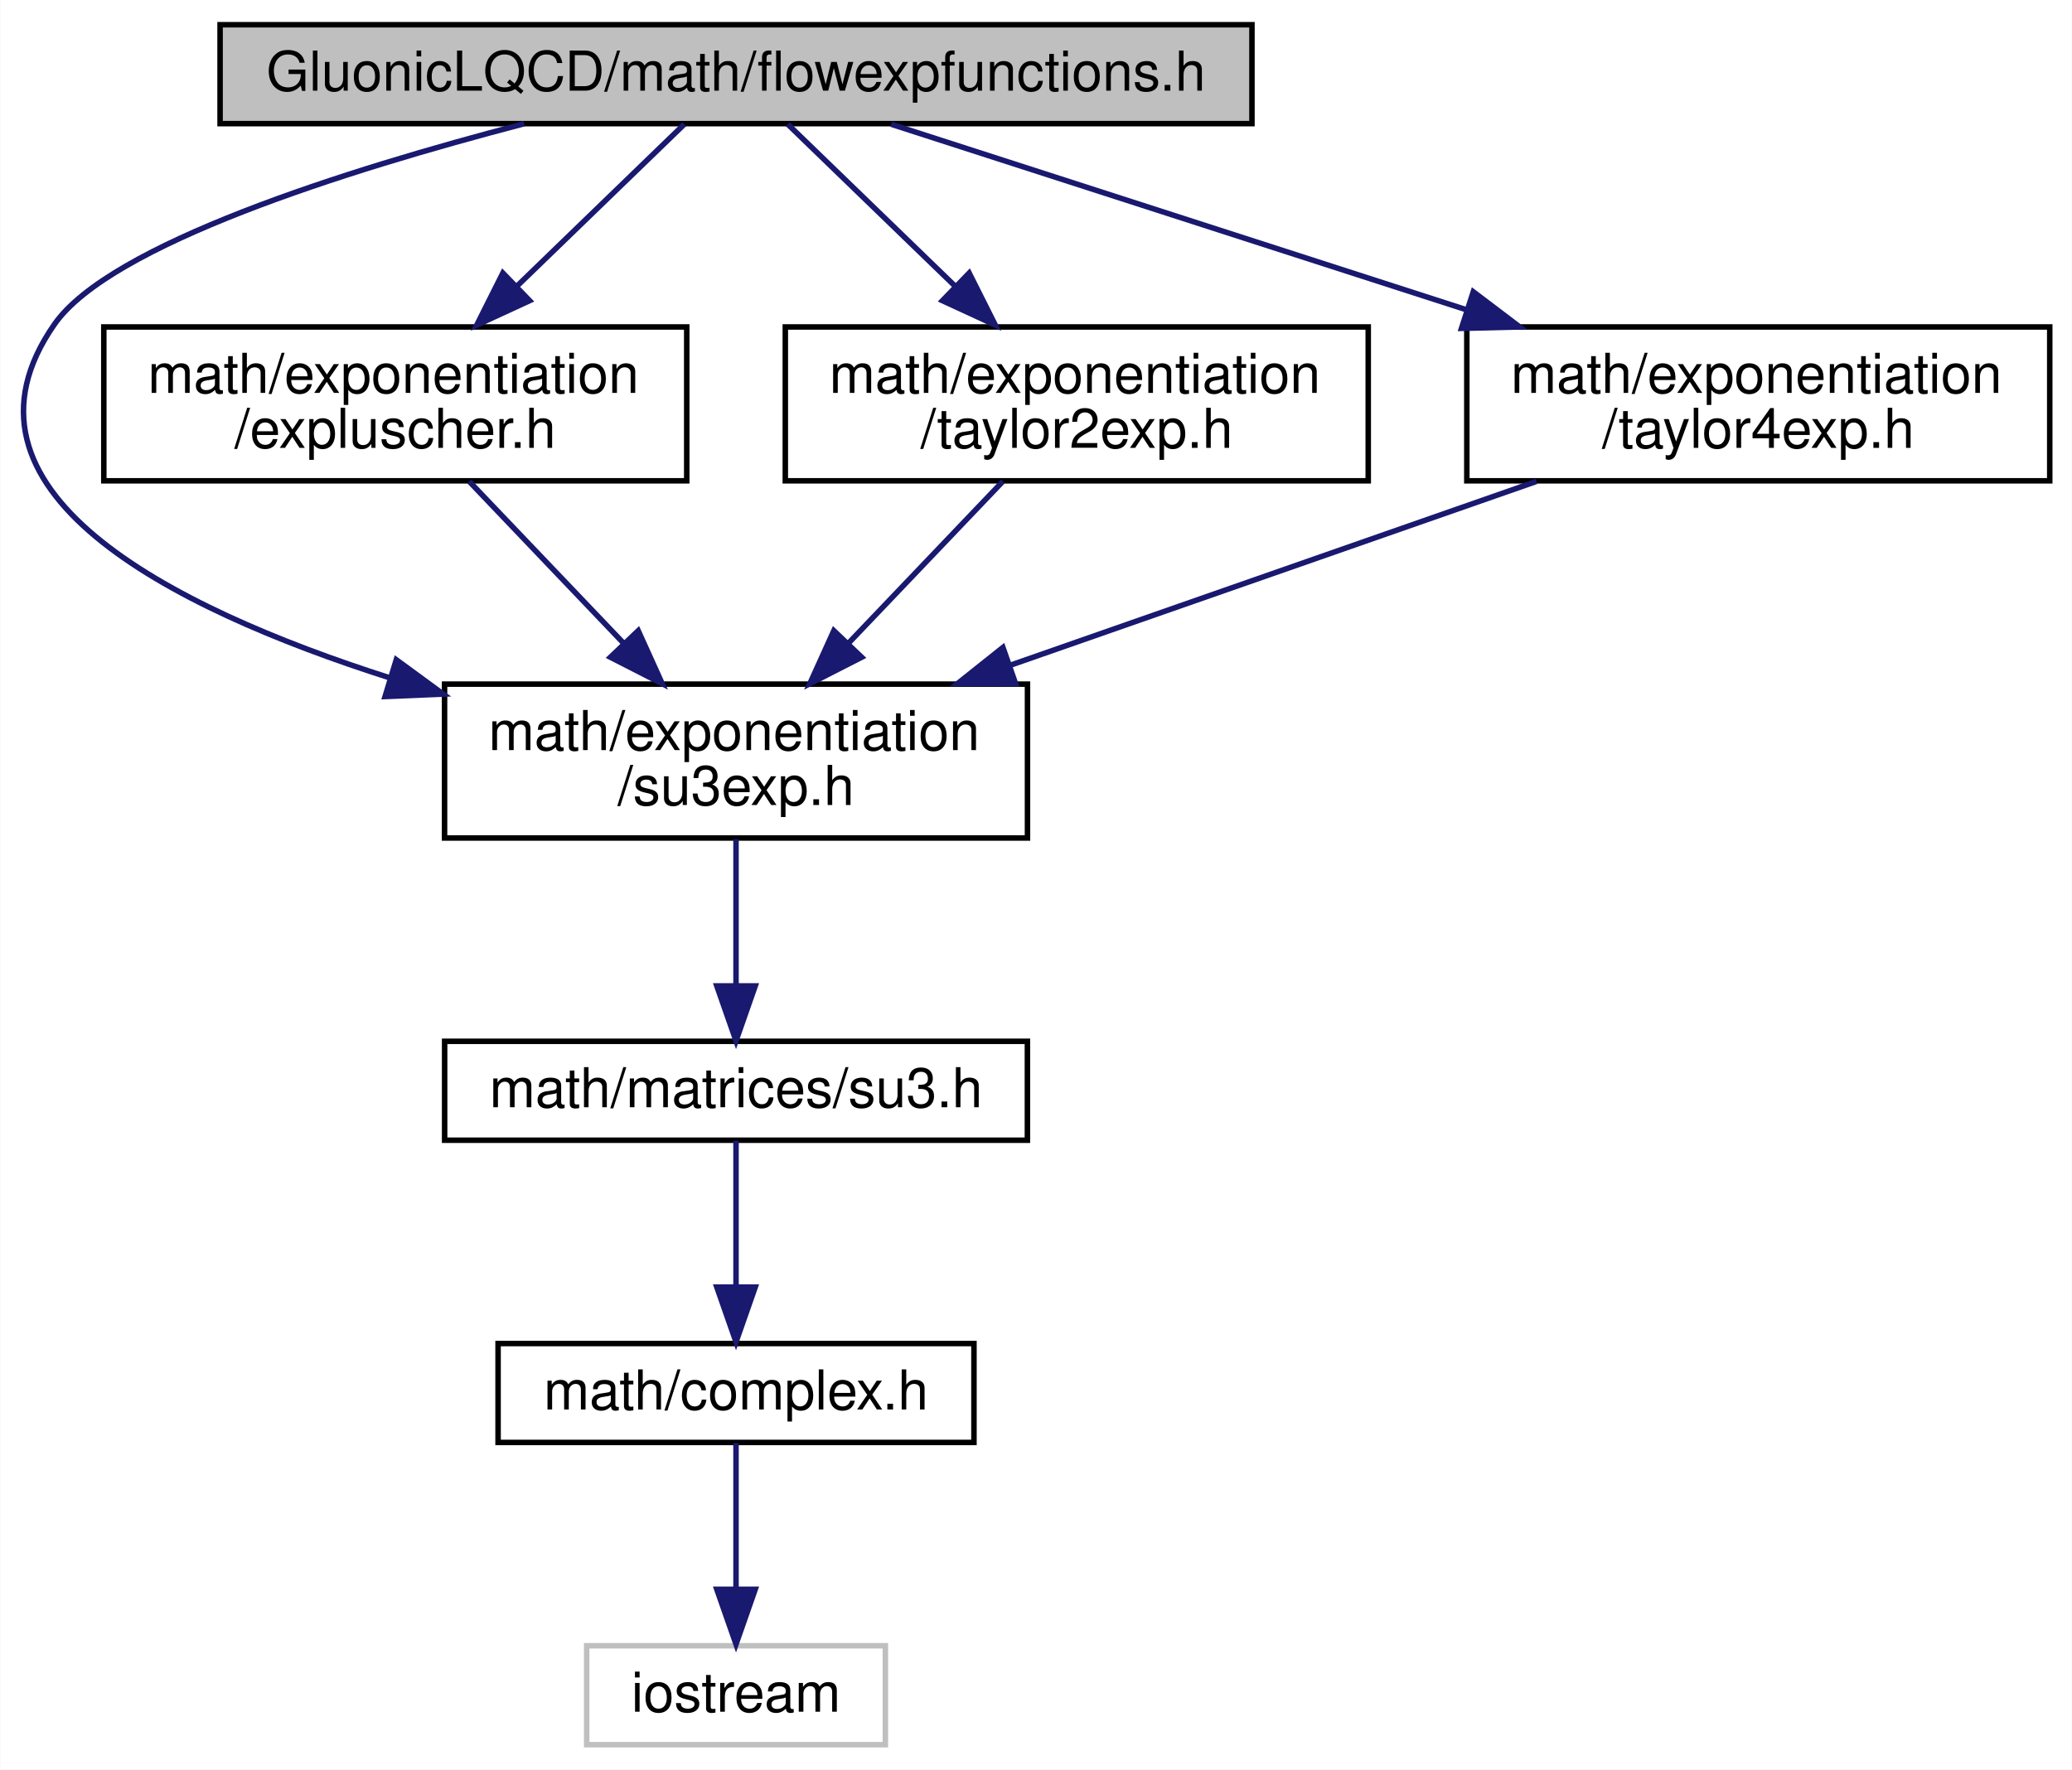
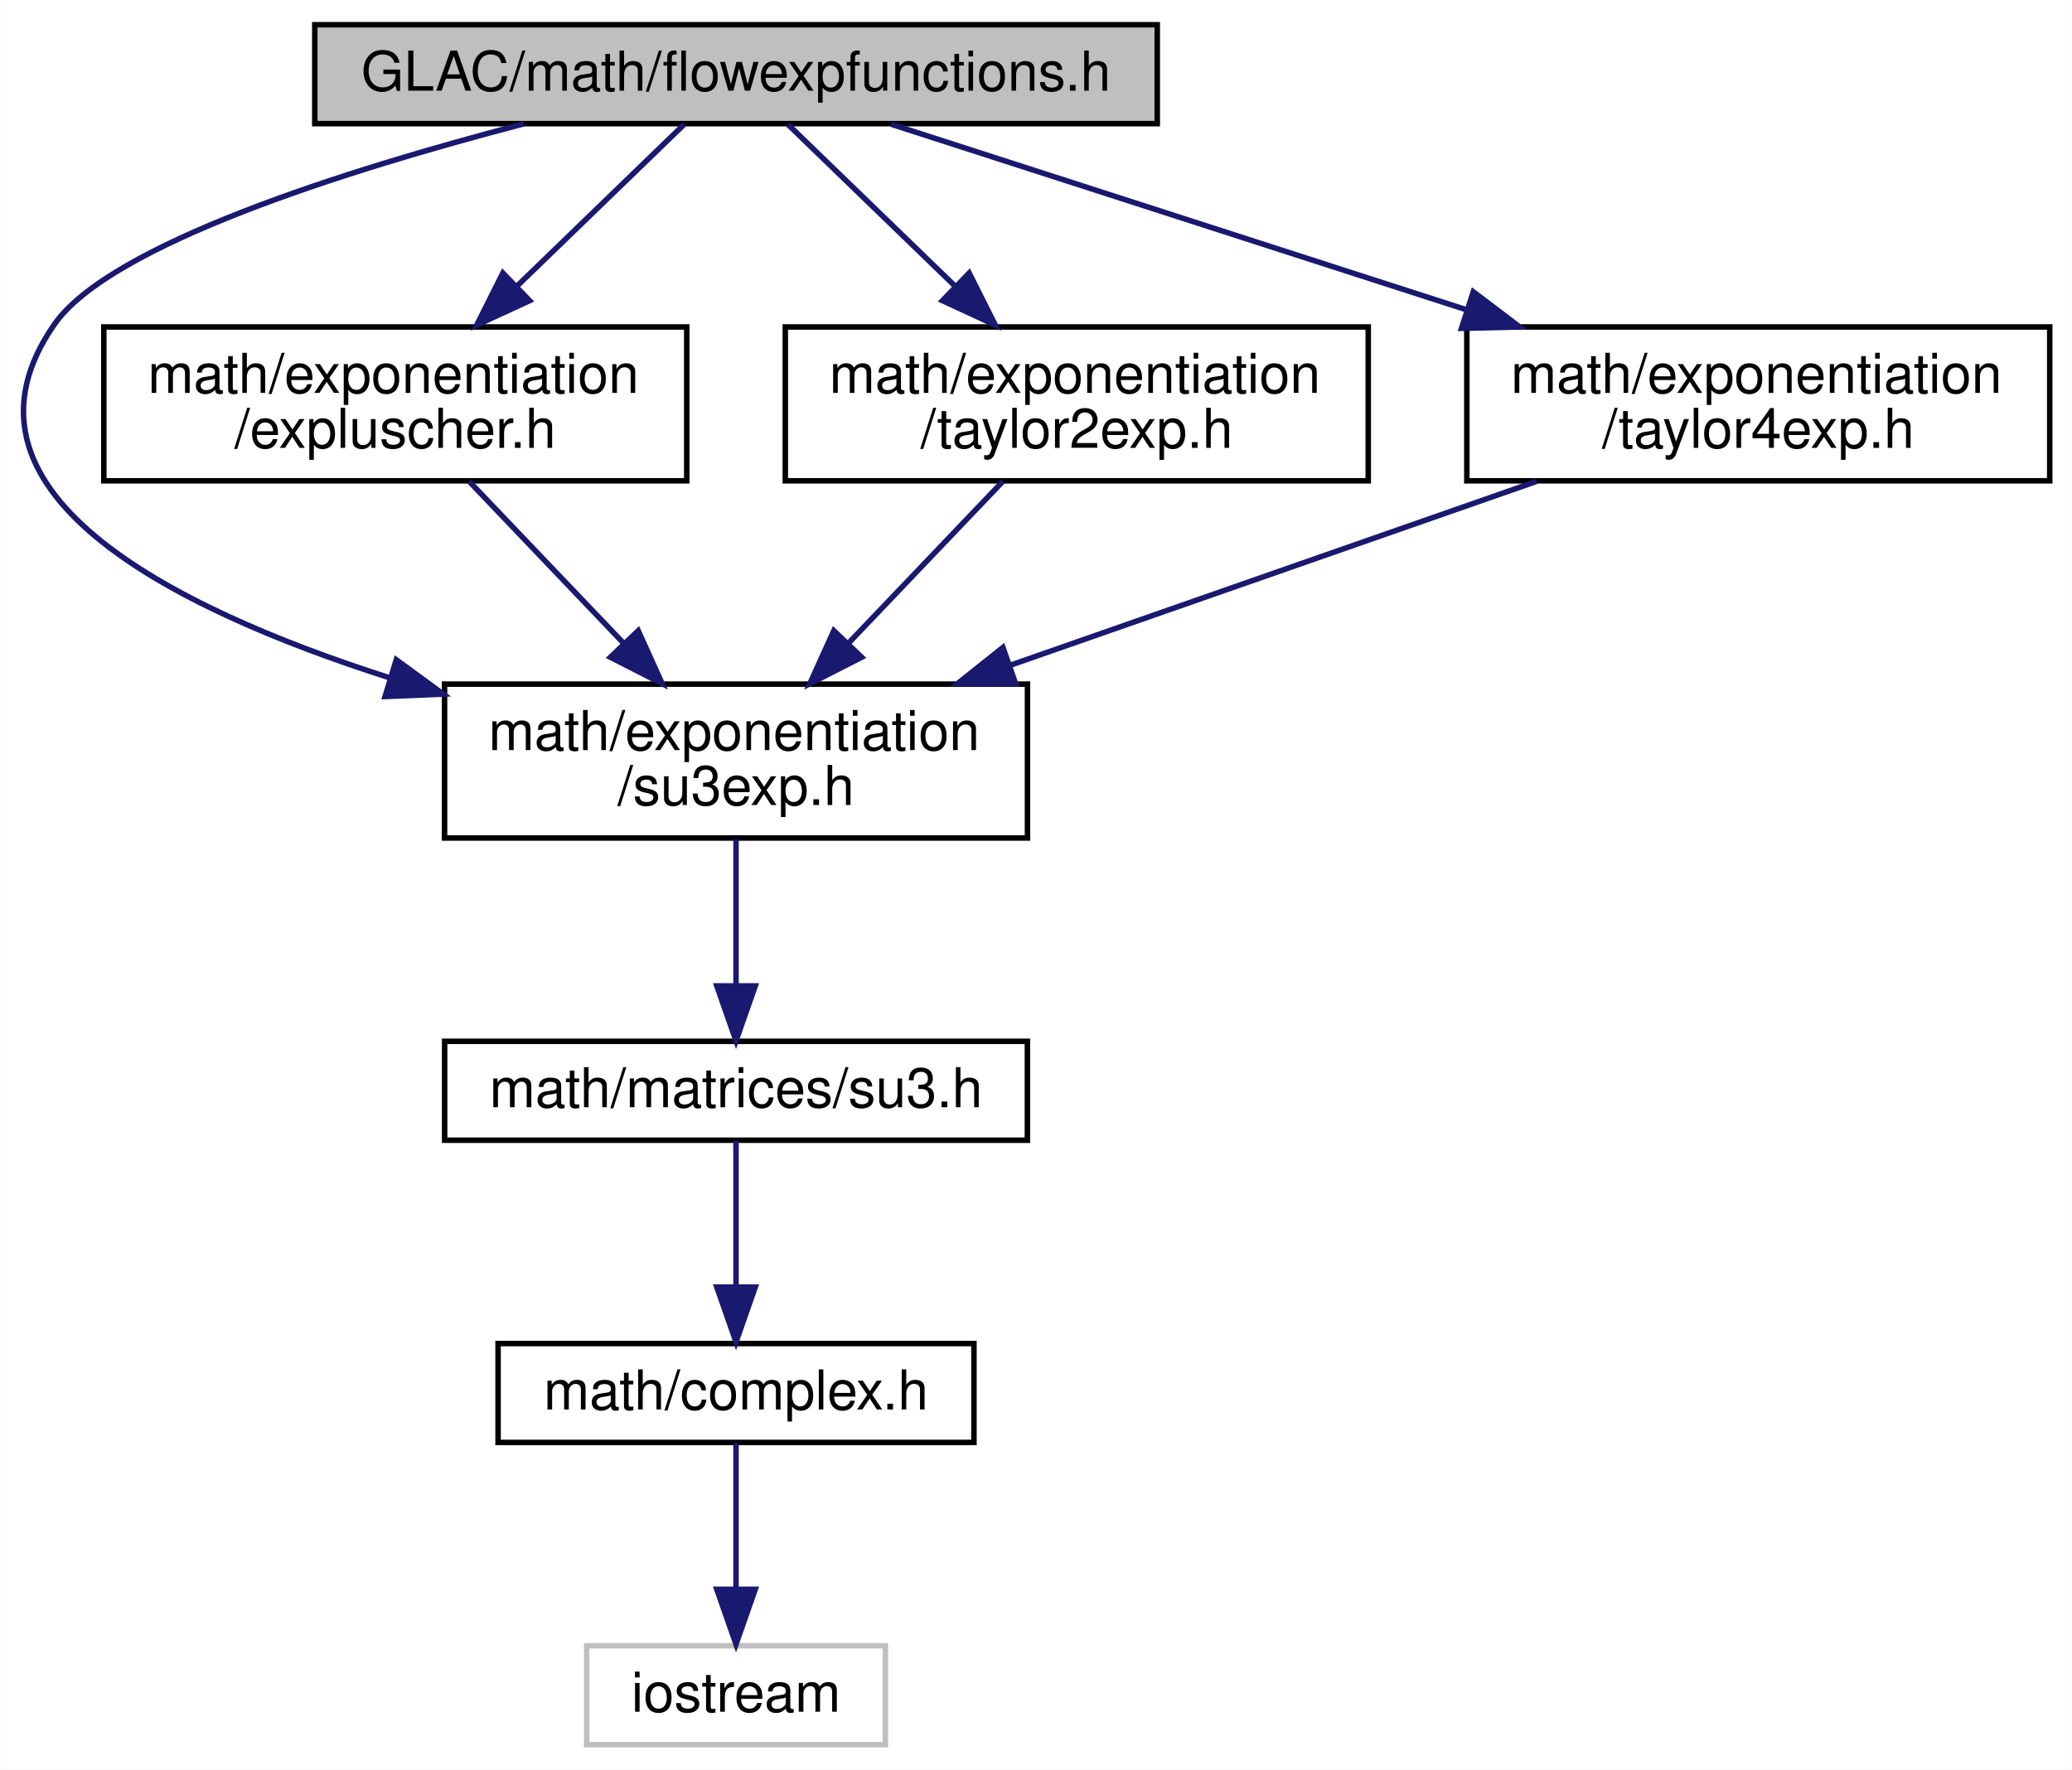
<svg xmlns="http://www.w3.org/2000/svg" xmlns:xlink="http://www.w3.org/1999/xlink" width="377pt" height="322pt" viewBox="0.00 0.00 376.90 322.00">
  <g id="graph0" class="graph" transform="scale(1 1) rotate(0) translate(4 318)">
    <polygon fill="#ffffff" stroke="transparent" points="-4,4 -4,-318 372.9,-318 372.9,4 -4,4" />
    <g id="node1" class="node">
      <g id="a_node1">
        <a xlink:title=" ">
-           <polygon fill="#bfbfbf" stroke="#000000" points="35.994,-295.5 35.994,-313.5 223.742,-313.5 223.742,-295.5 35.994,-295.5" />
-           <text text-anchor="middle" x="129.868" y="-301.5" font-family="Helvetica,sans-Serif" font-size="10.00" fill="#000000">GluonicLQCD/math/flowexpfunctions.h</text>
+           <polygon fill="#bfbfbf" stroke="#000000" points="53.223,-295.5 53.223,-313.5 206.513,-313.5 206.513,-295.5 53.223,-295.5" />
+           <text text-anchor="middle" x="129.868" y="-301.5" font-family="Helvetica,sans-Serif" font-size="10.00" fill="#000000">GLAC/math/flowexpfunctions.h</text>
        </a>
      </g>
    </g>
    <g id="node2" class="node">
      <g id="a_node2">
        <a xlink:href="su3exp_8h.html" target="_top" xlink:title=" ">
          <polygon fill="#ffffff" stroke="#000000" points="76.837,-165.5 76.837,-193.5 182.9,-193.5 182.9,-165.5 76.837,-165.5" />
          <text text-anchor="start" x="84.837" y="-181.5" font-family="Helvetica,sans-Serif" font-size="10.00" fill="#000000">math/exponentiation</text>
          <text text-anchor="middle" x="129.868" y="-171.5" font-family="Helvetica,sans-Serif" font-size="10.00" fill="#000000">/su3exp.h</text>
        </a>
      </g>
    </g>
    <g id="edge1" class="edge">
      <path fill="none" stroke="#191970" d="M91.314,-295.481C58.797,-287.002 15.977,-273.477 5.868,-259 -15.14,-228.913 26.364,-207.577 66.9,-194.635" />
      <polygon fill="#191970" stroke="#191970" points="68.05,-197.943 76.598,-191.684 66.012,-191.247 68.05,-197.943" />
    </g>
    <g id="node6" class="node">
      <g id="a_node6">
        <a xlink:href="expluscher_8h.html" target="_top" xlink:title=" ">
          <polygon fill="#ffffff" stroke="#000000" points="14.837,-230.5 14.837,-258.5 120.9,-258.5 120.9,-230.5 14.837,-230.5" />
          <text text-anchor="start" x="22.837" y="-246.5" font-family="Helvetica,sans-Serif" font-size="10.00" fill="#000000">math/exponentiation</text>
          <text text-anchor="middle" x="67.868" y="-236.5" font-family="Helvetica,sans-Serif" font-size="10.00" fill="#000000">/expluscher.h</text>
        </a>
      </g>
    </g>
    <g id="edge5" class="edge">
      <path fill="none" stroke="#191970" d="M120.452,-295.387C112.383,-287.579 100.442,-276.022 89.977,-265.895" />
      <polygon fill="#191970" stroke="#191970" points="92.314,-263.287 82.694,-258.848 87.446,-268.317 92.314,-263.287" />
    </g>
    <g id="node7" class="node">
      <g id="a_node7">
        <a xlink:href="taylor2exp_8h.html" target="_top" xlink:title=" ">
          <polygon fill="#ffffff" stroke="#000000" points="138.837,-230.5 138.837,-258.5 244.9,-258.5 244.9,-230.5 138.837,-230.5" />
          <text text-anchor="start" x="146.837" y="-246.5" font-family="Helvetica,sans-Serif" font-size="10.00" fill="#000000">math/exponentiation</text>
          <text text-anchor="middle" x="191.868" y="-236.5" font-family="Helvetica,sans-Serif" font-size="10.00" fill="#000000">/taylor2exp.h</text>
        </a>
      </g>
    </g>
    <g id="edge7" class="edge">
      <path fill="none" stroke="#191970" d="M139.285,-295.387C147.353,-287.579 159.295,-276.022 169.76,-265.895" />
      <polygon fill="#191970" stroke="#191970" points="172.29,-268.317 177.042,-258.848 167.422,-263.287 172.29,-268.317" />
    </g>
    <g id="node8" class="node">
      <g id="a_node8">
        <a xlink:href="taylor4exp_8h.html" target="_top" xlink:title=" ">
          <polygon fill="#ffffff" stroke="#000000" points="262.837,-230.5 262.837,-258.5 368.9,-258.5 368.9,-230.5 262.837,-230.5" />
          <text text-anchor="start" x="270.837" y="-246.5" font-family="Helvetica,sans-Serif" font-size="10.00" fill="#000000">math/exponentiation</text>
          <text text-anchor="middle" x="315.868" y="-236.5" font-family="Helvetica,sans-Serif" font-size="10.00" fill="#000000">/taylor4exp.h</text>
        </a>
      </g>
    </g>
    <g id="edge9" class="edge">
      <path fill="none" stroke="#191970" d="M158.118,-295.387C185.774,-286.466 228.597,-272.652 262.651,-261.667" />
      <polygon fill="#191970" stroke="#191970" points="264.013,-264.905 272.456,-258.504 261.864,-258.243 264.013,-264.905" />
    </g>
    <g id="node3" class="node">
      <g id="a_node3">
        <a xlink:href="su3_8h.html" target="_top" xlink:title=" ">
          <polygon fill="#ffffff" stroke="#000000" points="76.851,-110.5 76.851,-128.5 182.885,-128.5 182.885,-110.5 76.851,-110.5" />
          <text text-anchor="middle" x="129.868" y="-116.5" font-family="Helvetica,sans-Serif" font-size="10.00" fill="#000000">math/matrices/su3.h</text>
        </a>
      </g>
    </g>
    <g id="edge2" class="edge">
      <path fill="none" stroke="#191970" d="M129.868,-165.281C129.868,-157.378 129.868,-147.432 129.868,-138.831" />
      <polygon fill="#191970" stroke="#191970" points="133.368,-138.584 129.868,-128.584 126.368,-138.584 133.368,-138.584" />
    </g>
    <g id="node4" class="node">
      <g id="a_node4">
        <a xlink:href="complex_8h.html" target="_top" xlink:title=" ">
          <polygon fill="#ffffff" stroke="#000000" points="86.575,-55.5 86.575,-73.5 173.161,-73.5 173.161,-55.5 86.575,-55.5" />
          <text text-anchor="middle" x="129.868" y="-61.5" font-family="Helvetica,sans-Serif" font-size="10.00" fill="#000000">math/complex.h</text>
        </a>
      </g>
    </g>
    <g id="edge3" class="edge">
      <path fill="none" stroke="#191970" d="M129.868,-110.418C129.868,-103.216 129.868,-92.896 129.868,-83.863" />
      <polygon fill="#191970" stroke="#191970" points="133.368,-83.779 129.868,-73.779 126.368,-83.779 133.368,-83.779" />
    </g>
    <g id="node5" class="node">
      <g id="a_node5">
        <a xlink:title=" ">
          <polygon fill="#ffffff" stroke="#bfbfbf" points="102.696,-.5 102.696,-18.5 157.041,-18.5 157.041,-.5 102.696,-.5" />
          <text text-anchor="middle" x="129.868" y="-6.5" font-family="Helvetica,sans-Serif" font-size="10.00" fill="#000000">iostream</text>
        </a>
      </g>
    </g>
    <g id="edge4" class="edge">
      <path fill="none" stroke="#191970" d="M129.868,-55.418C129.868,-48.216 129.868,-37.896 129.868,-28.863" />
      <polygon fill="#191970" stroke="#191970" points="133.368,-28.779 129.868,-18.779 126.368,-28.779 133.368,-28.779" />
    </g>
    <g id="edge6" class="edge">
      <path fill="none" stroke="#191970" d="M81.321,-230.396C89.527,-221.793 100.179,-210.626 109.413,-200.945" />
      <polygon fill="#191970" stroke="#191970" points="112.072,-203.228 116.442,-193.577 107.007,-198.397 112.072,-203.228" />
    </g>
    <g id="edge8" class="edge">
      <path fill="none" stroke="#191970" d="M178.415,-230.396C170.209,-221.793 159.558,-210.626 150.323,-200.945" />
      <polygon fill="#191970" stroke="#191970" points="152.73,-198.397 143.295,-193.577 147.665,-203.228 152.73,-198.397" />
    </g>
    <g id="edge10" class="edge">
      <path fill="none" stroke="#191970" d="M275.509,-230.396C247.357,-220.558 209.61,-207.367 179.599,-196.879" />
      <polygon fill="#191970" stroke="#191970" points="180.744,-193.571 170.149,-193.577 178.434,-200.18 180.744,-193.571" />
    </g>
  </g>
</svg>
